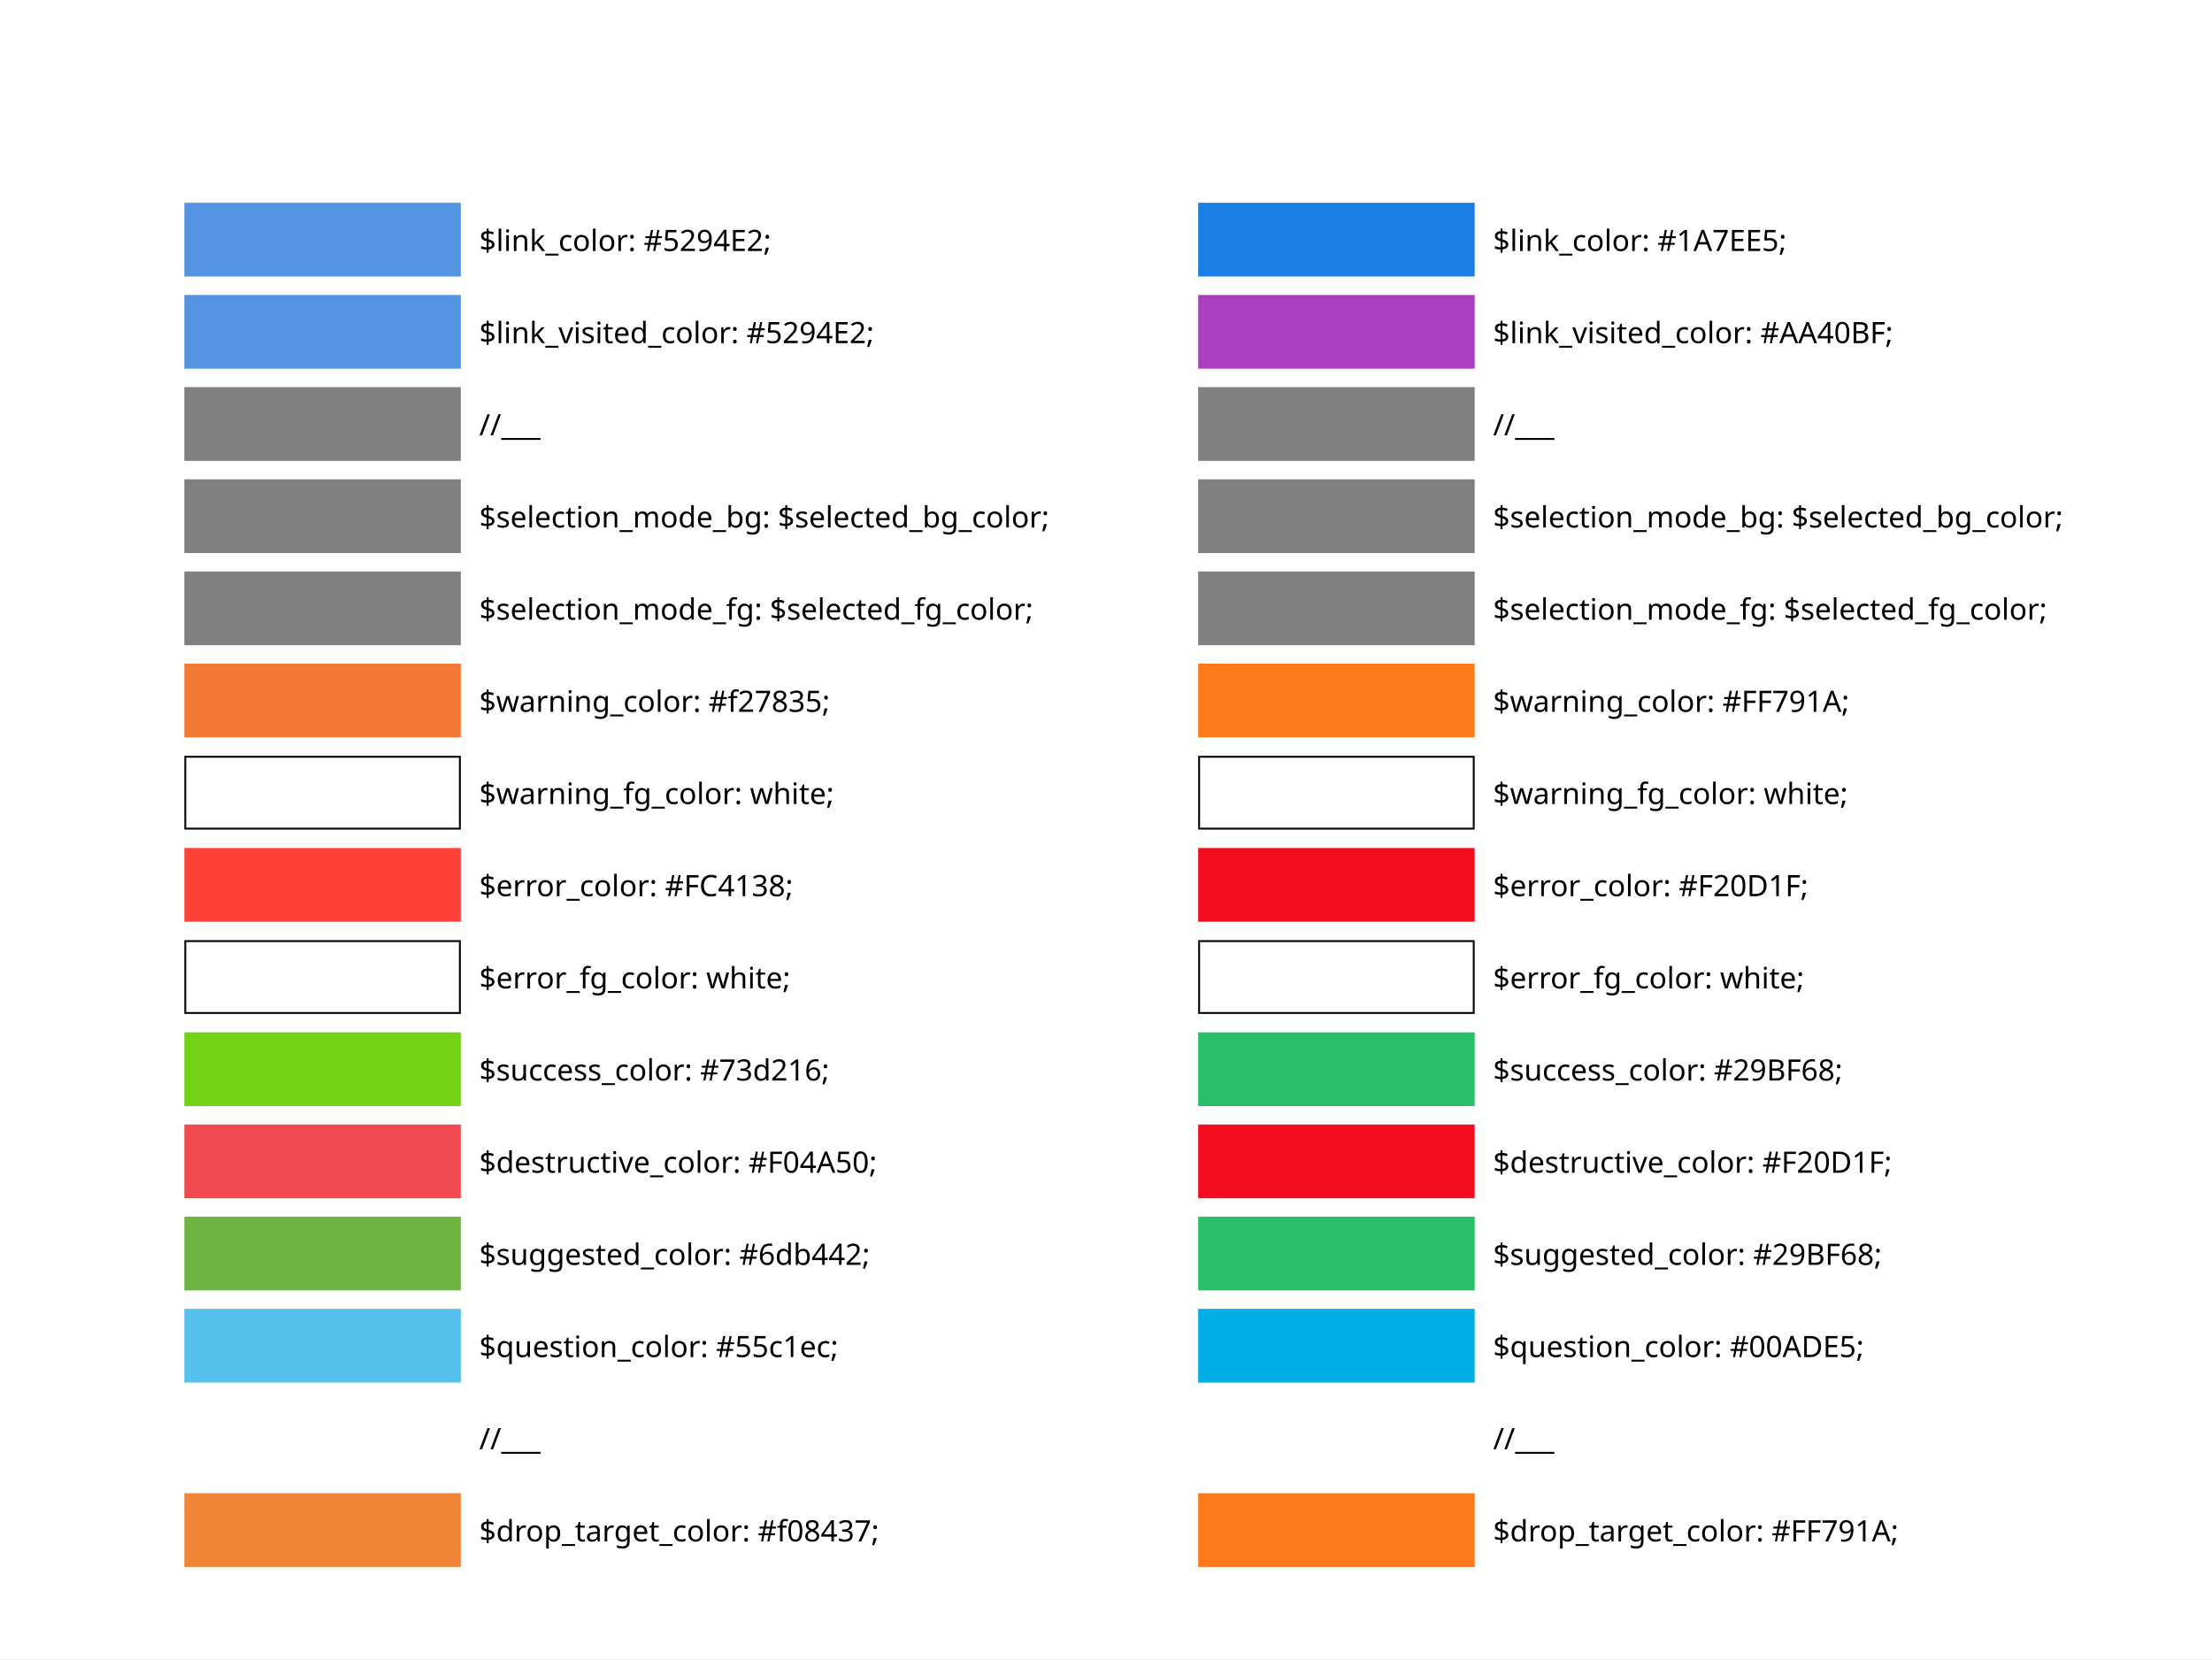
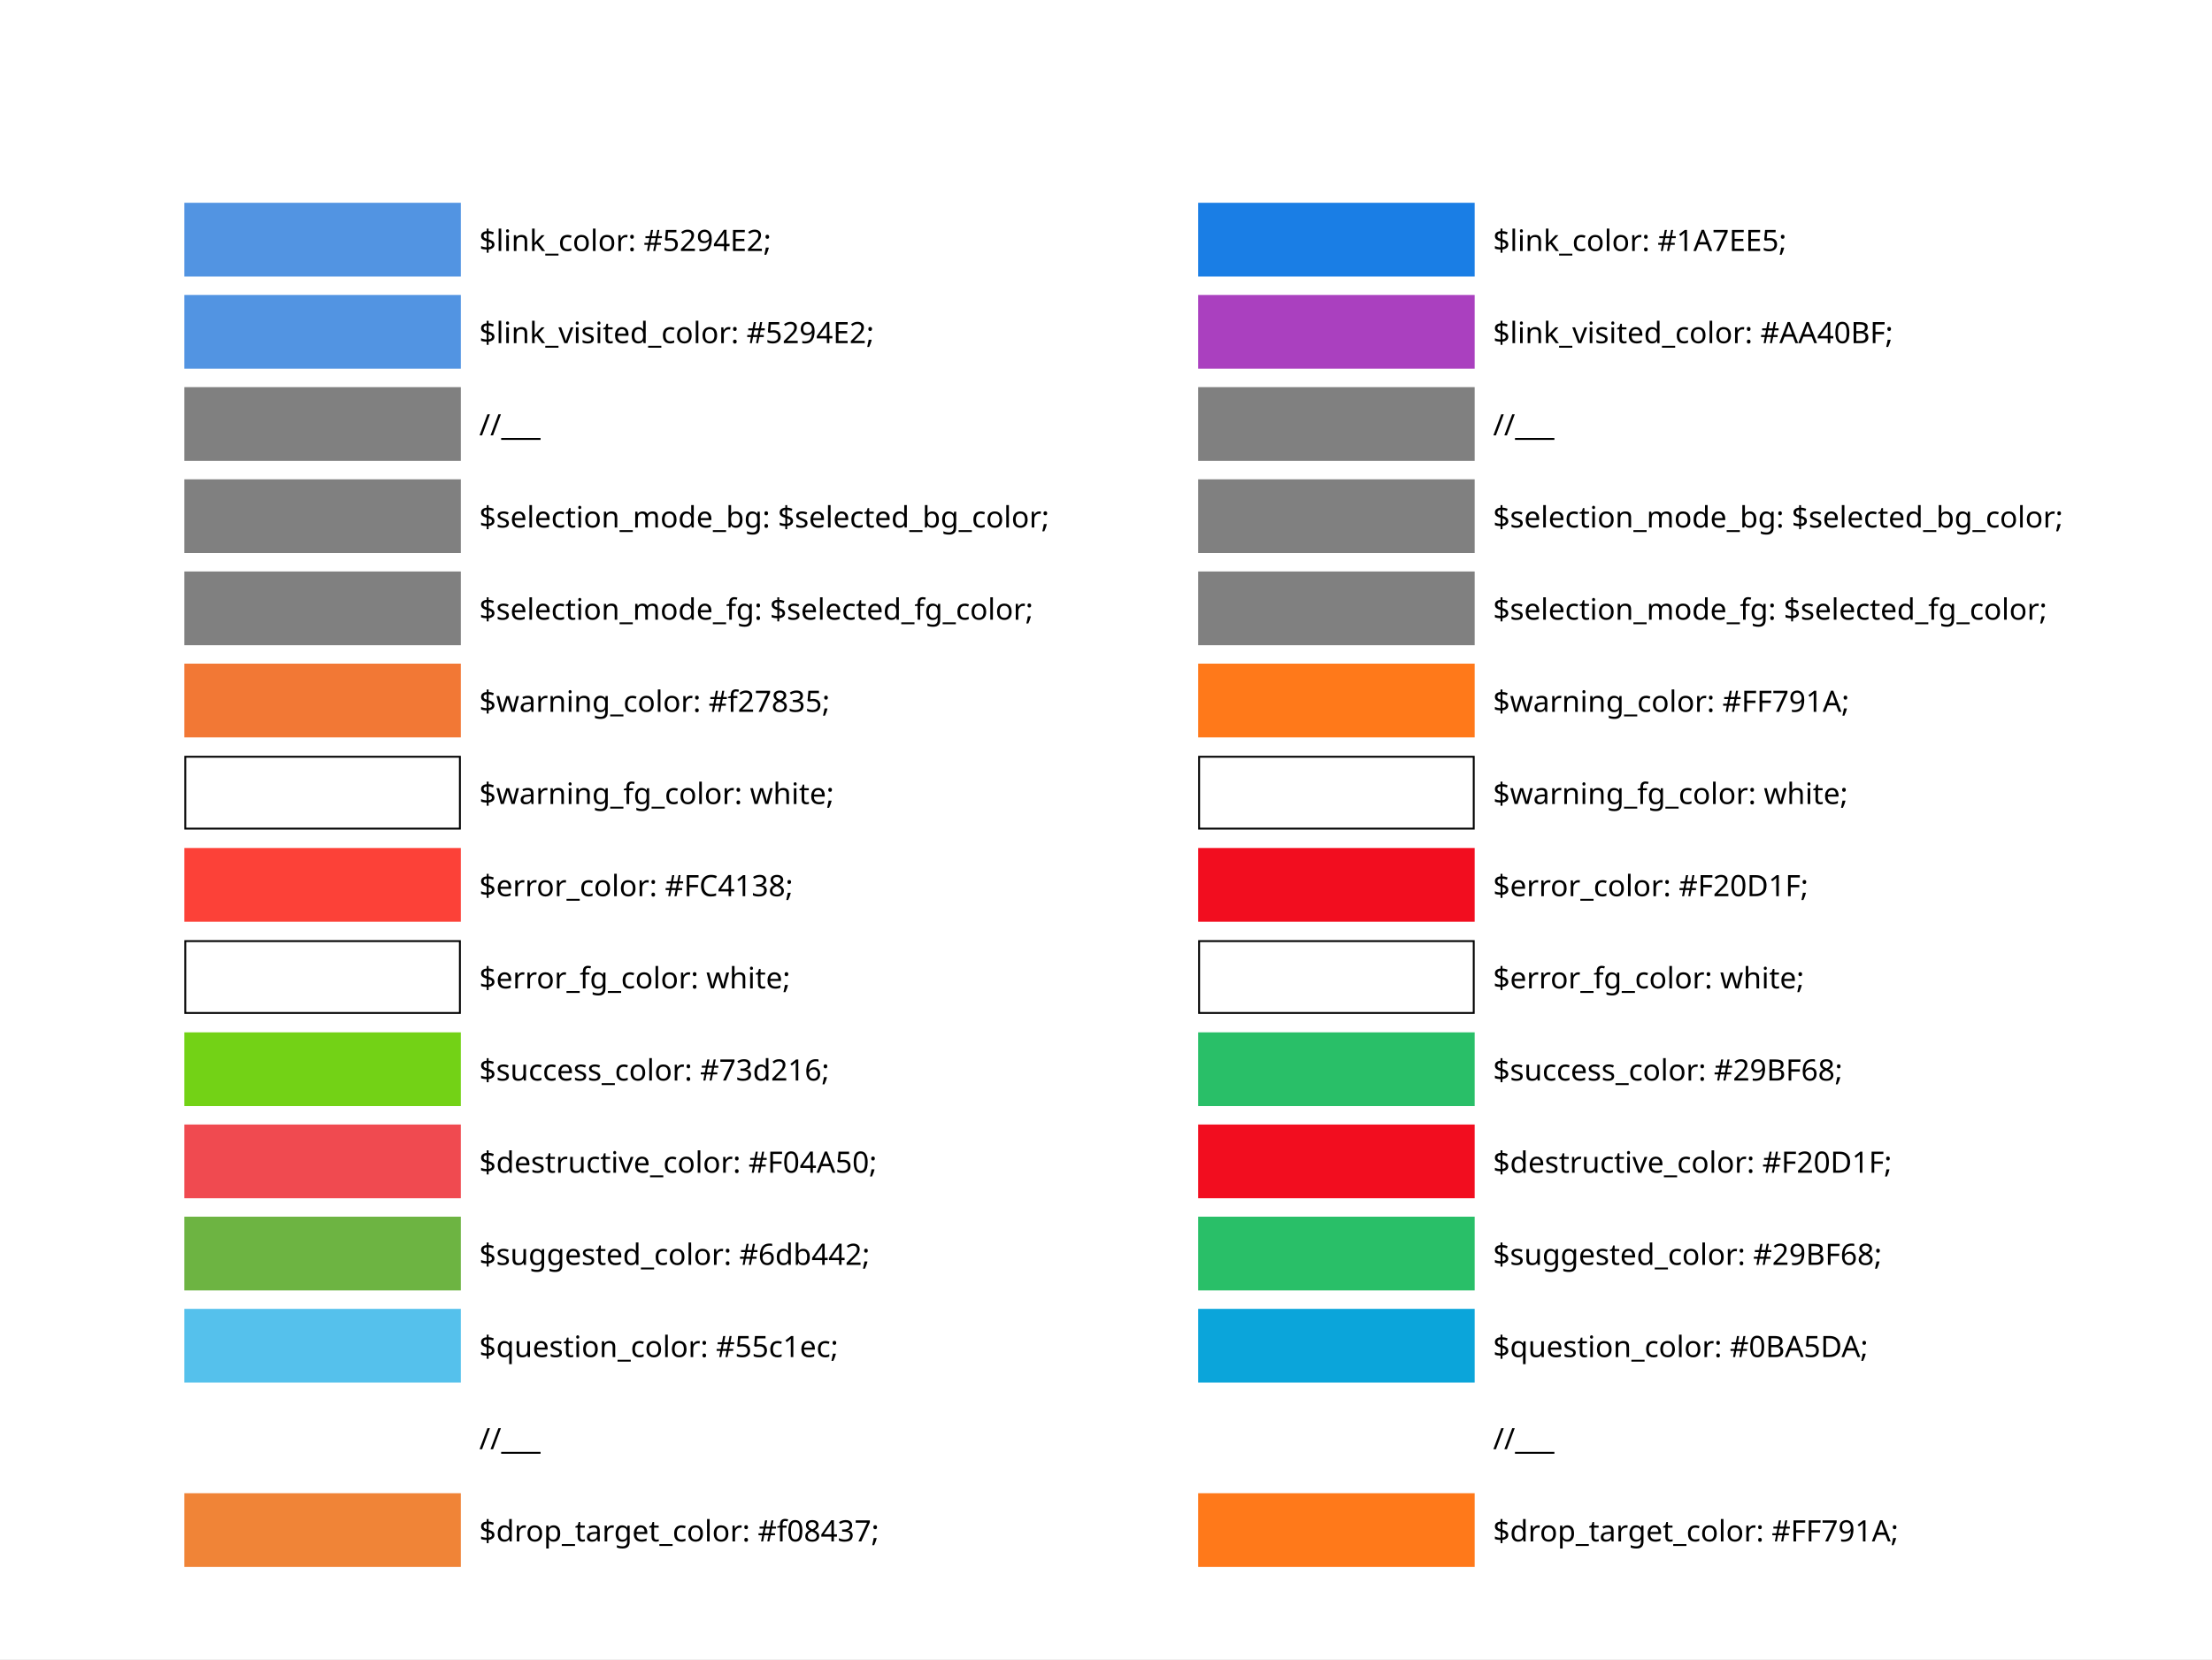
<svg xmlns="http://www.w3.org/2000/svg" id="svg8" version="1.1" viewBox="0 0 1200 900" height="900" width="1200">
  <defs id="defs2" />
  <g transform="translate(0,38.20002)" id="layer1">
    <rect rx="1.5995795e-15" y="-38.2" x="0" height="900" width="1200" id="rect876" style="fill:#ffffff;stroke-width:4.948" />
    <text id="text9" y="97.956" x="260" style="font-size:16px;line-height:2;font-family:sans-serif;letter-spacing:0px;word-spacing:0px;fill:#000000" xml:space="preserve">
      <tspan style="line-height:50px" y="97.956" x="260" id="tspan7">$link_color: #5294E2;</tspan>
      <tspan style="line-height:50px" id="tspan11" y="147.956" x="260">$link_visited_color: #5294E2;</tspan>
      <tspan style="line-height:50px" id="tspan13" y="197.956" x="260">//___</tspan>
      <tspan style="line-height:50px" id="tspan15" y="247.956" x="260">$selection_mode_bg: $selected_bg_color;</tspan>
      <tspan style="line-height:50px" id="tspan17" y="297.956" x="260">$selection_mode_fg: $selected_fg_color;</tspan>
      <tspan style="line-height:50px" id="tspan19" y="347.956" x="260">$warning_color: #f27835;</tspan>
      <tspan style="line-height:50px" id="tspan21" y="397.956" x="260">$warning_fg_color: white;</tspan>
      <tspan style="line-height:50px" id="tspan23" y="447.956" x="260">$error_color: #FC4138;</tspan>
      <tspan style="line-height:50px" id="tspan25" y="497.956" x="260">$error_fg_color: white;</tspan>
      <tspan style="line-height:50px" id="tspan27" y="547.956" x="260">$success_color: #73d216;</tspan>
      <tspan style="line-height:50px" id="tspan29" y="597.956" x="260">$destructive_color: #F04A50;</tspan>
      <tspan style="line-height:50px" id="tspan31" y="647.956" x="260">$suggested_color: #6db442;</tspan>
      <tspan style="line-height:50px" id="tspan33" y="697.956" x="260">$question_color: #55c1ec;</tspan>
      <tspan id="tspan1000" style="line-height:50px" y="747.956" x="260">//___</tspan>
      <tspan id="tspan1002" style="line-height:50px" y="797.956" x="260">$drop_target_color: #f08437;</tspan>
    </text>
    <rect y="671.8" x="100" height="40" width="150" id="rect35" style="fill:#55c1ec;stroke-width:0.829" />
    <rect style="fill:#6db442;stroke-width:0.829" id="use892" width="150" height="40" x="100" y="621.8" />
    <rect style="fill:#f04a50;stroke-width:0.829" id="use894" width="150" height="40" x="100" y="571.8" />
    <rect style="fill:#73d216;stroke-width:0.829" id="use896" width="150" height="40" x="100" y="521.8" />
    <rect style="fill:#ffffff;stroke:#000000;stroke-width:1.015" id="use898" width="148.985" height="38.985" x="100.508" y="472.308" />
    <rect style="fill:#fc4138;stroke-width:0.829" id="use900" width="150" height="40" x="100" y="421.8" />
    <rect style="fill:#ffffff;stroke:#000000;stroke-width:1.015" id="use902" width="148.985" height="38.985" x="100.508" y="372.308" />
    <rect style="fill:#f27835;stroke-width:0.829" id="use904" width="150" height="40" x="100" y="321.8" />
    <rect style="fill:#808080;stroke-width:0.829" id="use906" width="150" height="40" x="100" y="271.8" />
    <rect style="fill:#808080;stroke-width:0.829" id="use908" width="150" height="40" x="100" y="221.8" />
    <rect style="fill:#808080;stroke-width:0.829" id="use910" width="150" height="40" x="100" y="171.8" />
    <rect style="fill:#5294e2;stroke-width:0.829" id="use912" width="150" height="40" x="100" y="121.8" />
    <rect y="71.8" x="100" height="40" width="150" id="rect936" style="fill:#5294e2;stroke-width:0.829" />
    <text xml:space="preserve" style="font-size:16px;line-height:2;font-family:sans-serif;letter-spacing:0px;word-spacing:0px;fill:#000000" x="810" y="97.956" id="text964">
      <tspan id="tspan938" x="810" y="97.956" style="line-height:50px">$link_color: #1A7EE5;</tspan>
      <tspan x="810" y="147.956" id="tspan940" style="line-height:50px">$link_visited_color: #AA40BF;</tspan>
      <tspan x="810" y="197.956" id="tspan942" style="line-height:50px">//___</tspan>
      <tspan x="810" y="247.956" id="tspan944" style="line-height:50px">$selection_mode_bg: $selected_bg_color;</tspan>
      <tspan x="810" y="297.956" id="tspan946" style="line-height:50px">$selection_mode_fg: $selected_fg_color;</tspan>
      <tspan x="810" y="347.956" id="tspan948" style="line-height:50px">$warning_color: #FF791A;</tspan>
      <tspan x="810" y="397.956" id="tspan950" style="line-height:50px">$warning_fg_color: white;</tspan>
      <tspan x="810" y="447.956" id="tspan952" style="line-height:50px">$error_color: #F20D1F;</tspan>
      <tspan x="810" y="497.956" id="tspan954" style="line-height:50px">$error_fg_color: white;</tspan>
      <tspan x="810" y="547.956" id="tspan956" style="line-height:50px">$success_color: #29BF68;</tspan>
      <tspan x="810" y="597.956" id="tspan958" style="line-height:50px">$destructive_color: #F20D1F;</tspan>
      <tspan x="810" y="647.956" id="tspan960" style="line-height:50px">$suggested_color: #29BF68;</tspan>
-       <tspan x="810" y="697.956" id="tspan962" style="line-height:50px">$question_color: #00ADE5;</tspan>
+       <tspan x="810" y="697.956" id="tspan962" style="line-height:50px">$question_color: #0BA5DA;</tspan>
      <tspan id="tspan1004" x="810" y="747.956" style="line-height:50px">//___</tspan>
      <tspan id="tspan1006" x="810" y="797.956" style="line-height:50px">$drop_target_color: #FF791A;</tspan>
    </text>
-     <rect style="fill:#00ade5;stroke-width:0.829" id="rect966" width="150" height="40" x="650" y="671.8" />
+     <rect style="fill:#0ba5da;stroke-width:0.829;fill-opacity:1.0" id="rect966" width="150" height="40" x="650" y="671.8" />
    <rect y="621.8" x="650" height="40" width="150" id="rect968" style="fill:#29bf68;stroke-width:0.829" />
    <rect y="571.8" x="650" height="40" width="150" id="rect970" style="fill:#f20d1f;stroke-width:0.829;fill-opacity:1" />
    <rect y="521.8" x="650" height="40" width="150" id="rect972" style="fill:#29bf68;stroke-width:0.829" />
    <rect y="472.308" x="650.508" height="38.985" width="148.985" id="rect974" style="fill:#ffffff;stroke:#000000;stroke-width:1.015" />
    <rect y="421.8" x="650" height="40" width="150" id="rect976" style="fill:#f20d1f;stroke-width:0.829;fill-opacity:1" />
    <rect y="372.308" x="650.508" height="38.985" width="148.985" id="rect978" style="fill:#ffffff;stroke:#000000;stroke-width:1.015" />
    <rect y="321.8" x="650" height="40" width="150" id="rect980" style="fill:#ff791a;stroke-width:0.829;fill-opacity:1" />
    <rect y="271.8" x="650" height="40" width="150" id="rect982" style="fill:#808080;stroke-width:0.829" />
    <rect y="221.8" x="650" height="40" width="150" id="rect984" style="fill:#808080;stroke-width:0.829" />
    <rect y="171.8" x="650" height="40" width="150" id="rect986" style="fill:#808080;stroke-width:0.829" />
    <rect y="121.8" x="650" height="40" width="150" id="rect988" style="fill:#aa40bf;stroke-width:0.829" />
    <rect style="fill:#1a7ee5;stroke-width:0.829" id="rect990" width="150" height="40" x="650" y="71.8" />
    <rect style="fill:#f08437;stroke-width:0.829" id="rect1008" width="150" height="40" x="100" y="771.8" />
    <rect y="771.8" x="650" height="40" width="150" id="rect1010" style="fill:#ff791a;stroke-width:0.829;fill-opacity:1" />
  </g>
</svg>
